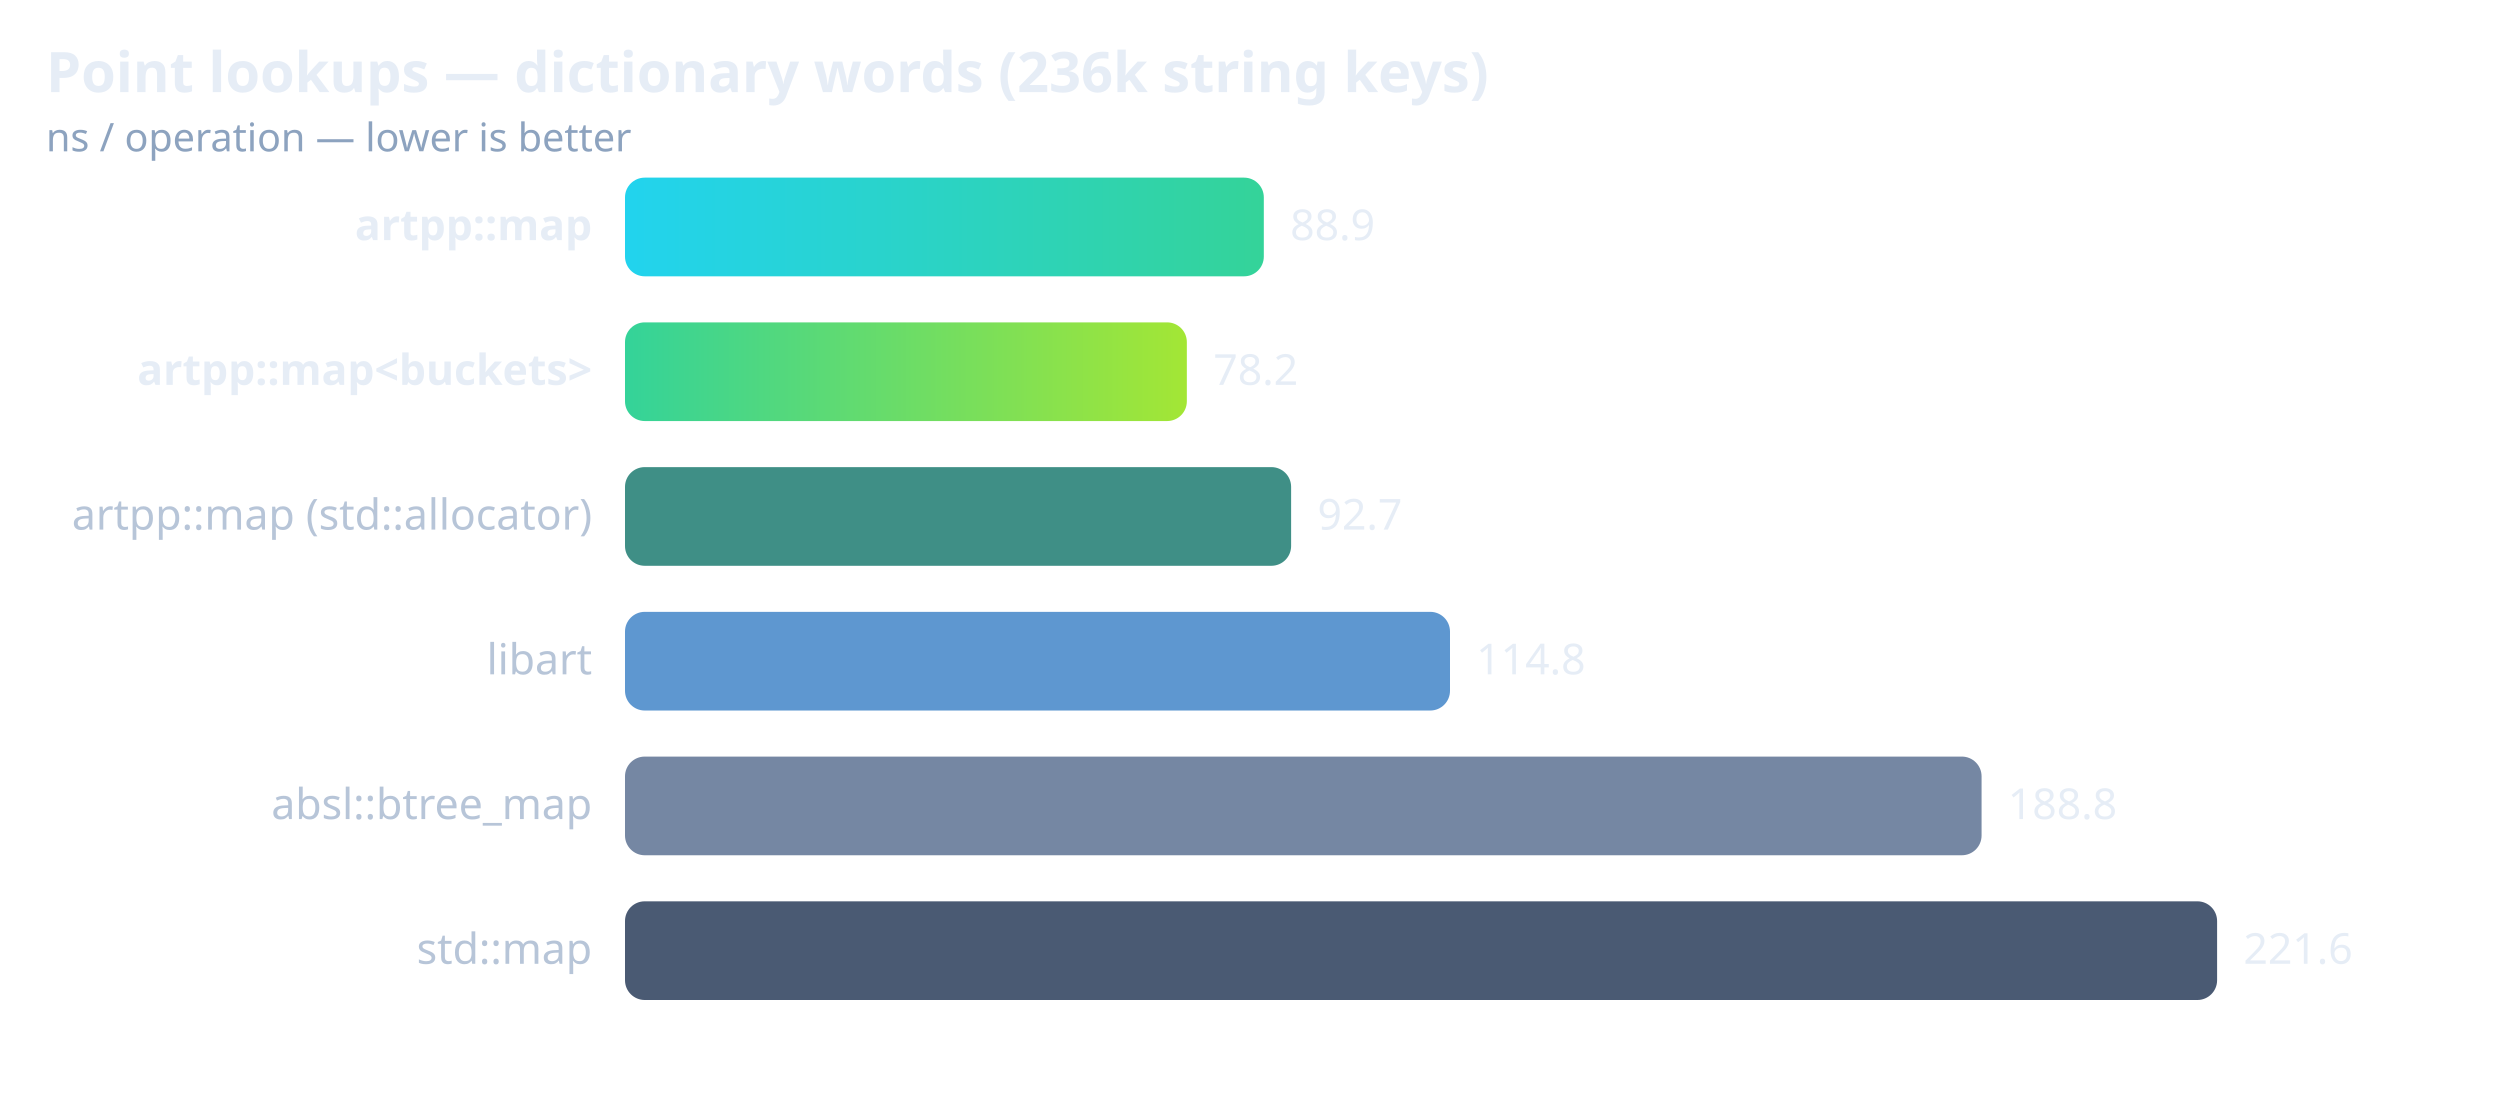
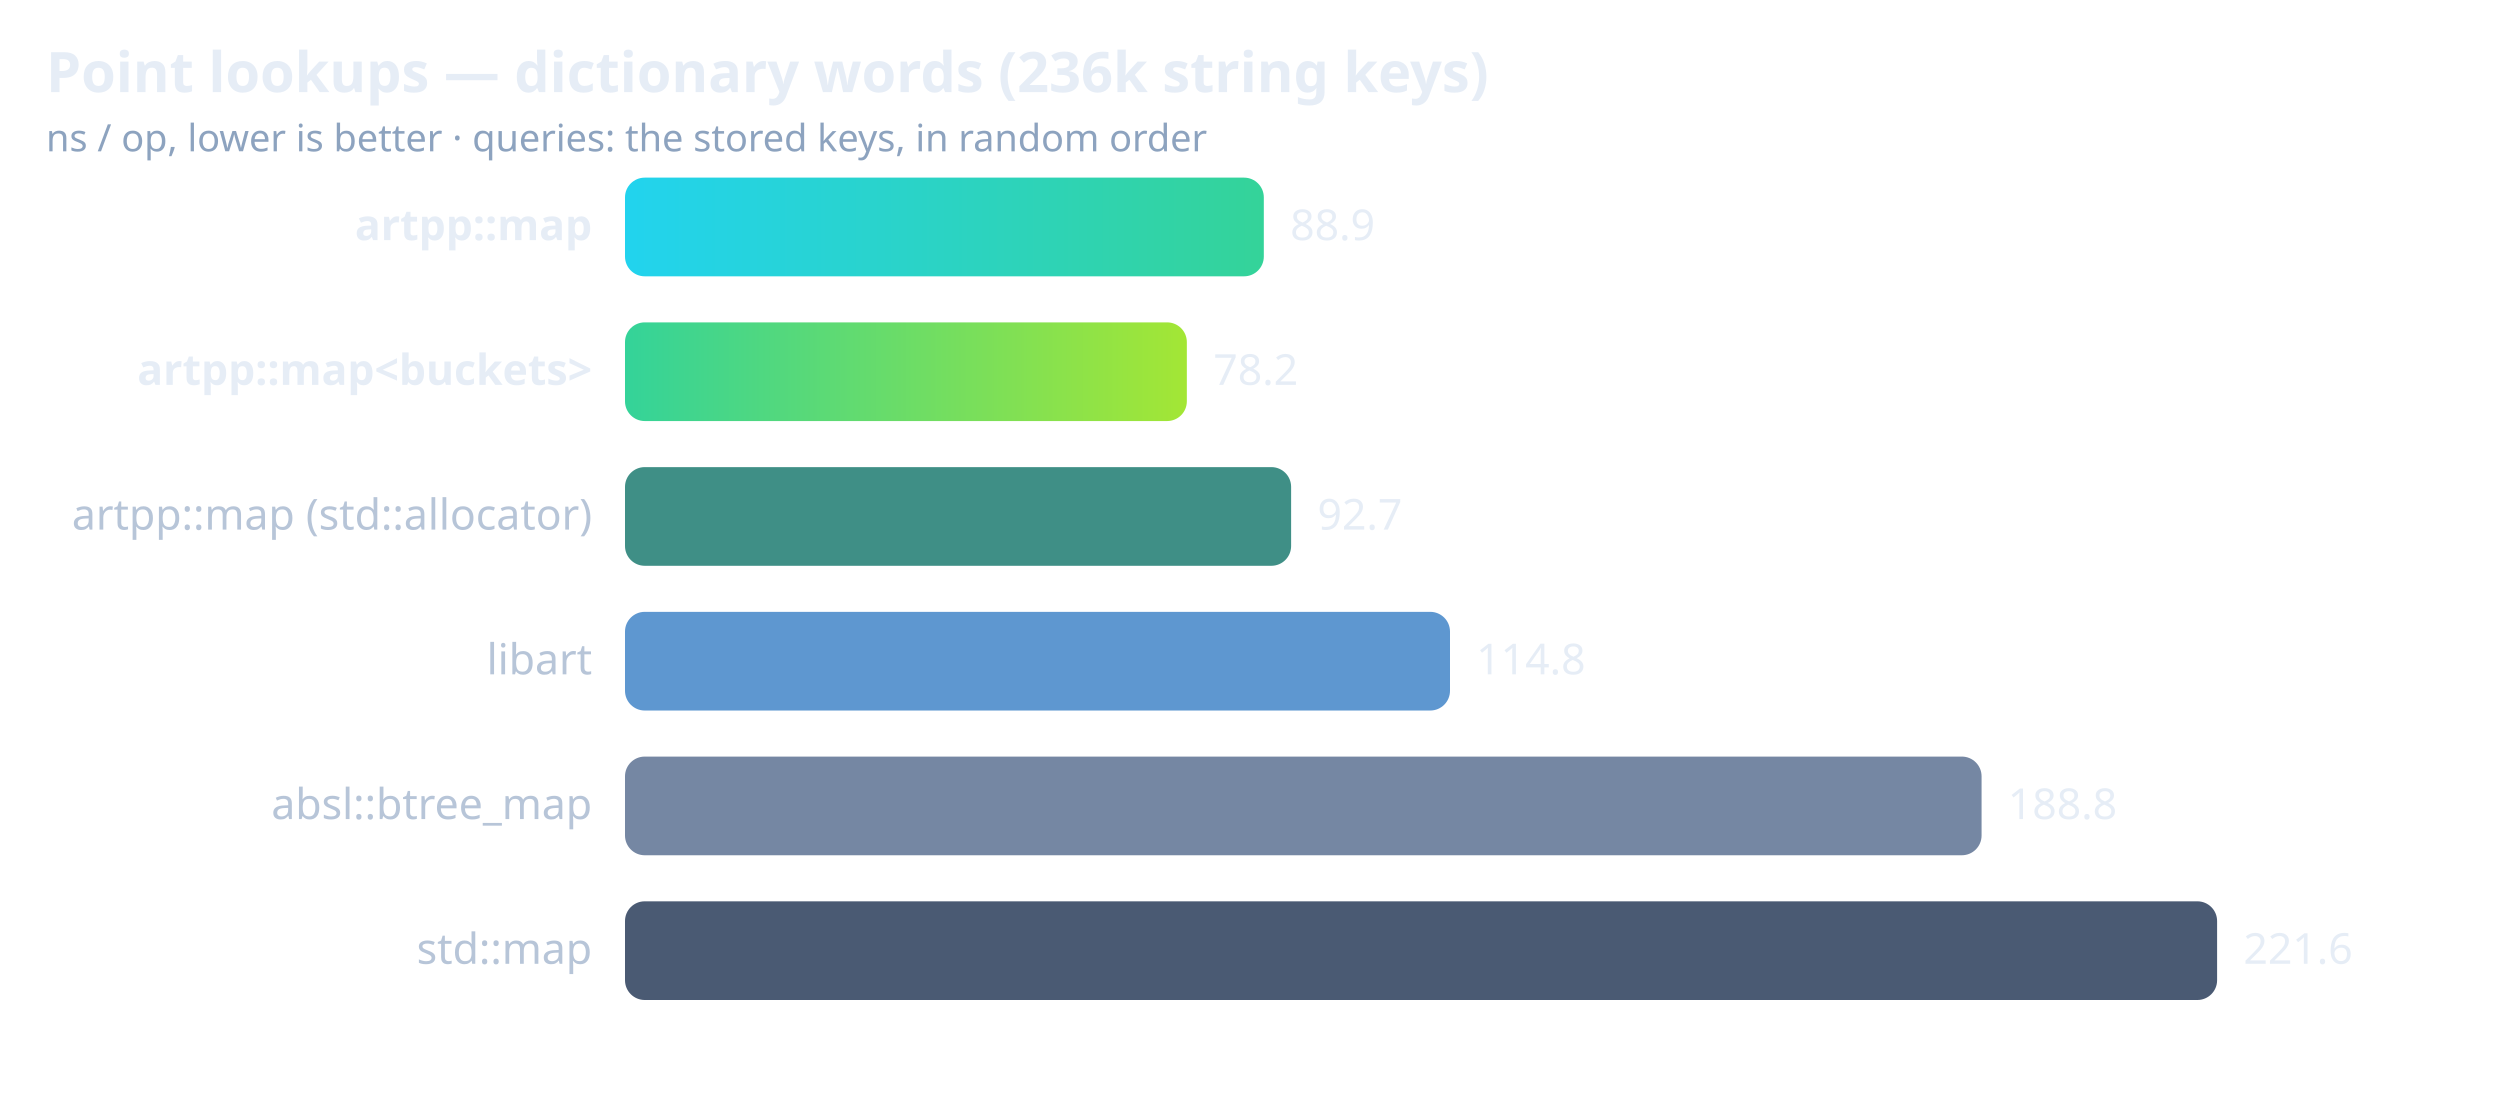
<svg xmlns="http://www.w3.org/2000/svg" viewBox="0 0 760 334" font-family="ui-sans-serif, system-ui, sans-serif" role="img" aria-label="Point lookups — dictionary words (236k string keys)">
  <defs>
    <linearGradient id="hot" x1="0" y1="0" x2="1" y2="0">
      <stop offset="0" stop-color="#22d3ee" />
      <stop offset="1" stop-color="#34d399" />
    </linearGradient>
    <linearGradient id="hot2" x1="0" y1="0" x2="1" y2="0">
      <stop offset="0" stop-color="#34d399" />
      <stop offset="1" stop-color="#a3e635" />
    </linearGradient>
  </defs>
  <text x="14" y="28" font-size="17" font-weight="600" fill="#e6edf6">Point lookups — dictionary words (236k string keys)</text>
-   <text x="14" y="46" font-size="12" fill="#8da3bf">ns / operation — lower is better</text>
+   <text x="14" y="46" font-size="11.5" fill="#8da3bf">ns / op, lower is better · queries: the stored keys, in random order</text>
  <text x="180" y="73.0" font-size="13" font-weight="600" fill="#e6edf6" text-anchor="end">artpp::map</text>
  <rect x="190" y="54" width="194.2" height="30" rx="6" fill="url(#hot)" />
  <text x="392.22" y="73.0" font-size="13" fill="#e6edf6">88.9</text>
  <text x="180" y="117.0" font-size="13" font-weight="600" fill="#e6edf6" text-anchor="end">artpp::map&lt;buckets&gt;</text>
  <rect x="190" y="98" width="170.8" height="30" rx="6" fill="url(#hot2)" />
  <text x="368.849" y="117.0" font-size="13" fill="#e6edf6">78.2</text>
  <text x="180" y="161.0" font-size="13" font-weight="400" fill="#b7c5d8" text-anchor="end">artpp::map (std::allocator)</text>
  <rect x="190" y="142" width="202.5" height="30" rx="6" fill="#3f8f86" />
  <text x="400.52" y="161.0" font-size="13" fill="#e6edf6">92.7</text>
  <text x="180" y="205.0" font-size="13" font-weight="400" fill="#b7c5d8" text-anchor="end">libart</text>
  <rect x="190" y="186" width="250.8" height="30" rx="6" fill="#5e97d0" />
  <text x="448.791" y="205.0" font-size="13" fill="#e6edf6">114.8</text>
  <text x="180" y="249.0" font-size="13" font-weight="400" fill="#b7c5d8" text-anchor="end">absl::btree_map</text>
  <rect x="190" y="230" width="412.4" height="30" rx="6" fill="#7587a3" />
  <text x="610.38" y="249.0" font-size="13" fill="#e6edf6">188.8</text>
  <text x="180" y="293.0" font-size="13" font-weight="400" fill="#b7c5d8" text-anchor="end">std::map</text>
  <rect x="190" y="274" width="484.0" height="30" rx="6" fill="#4a5a73" />
  <text x="682.0" y="293.0" font-size="13" fill="#e6edf6">221.6</text>
</svg>
